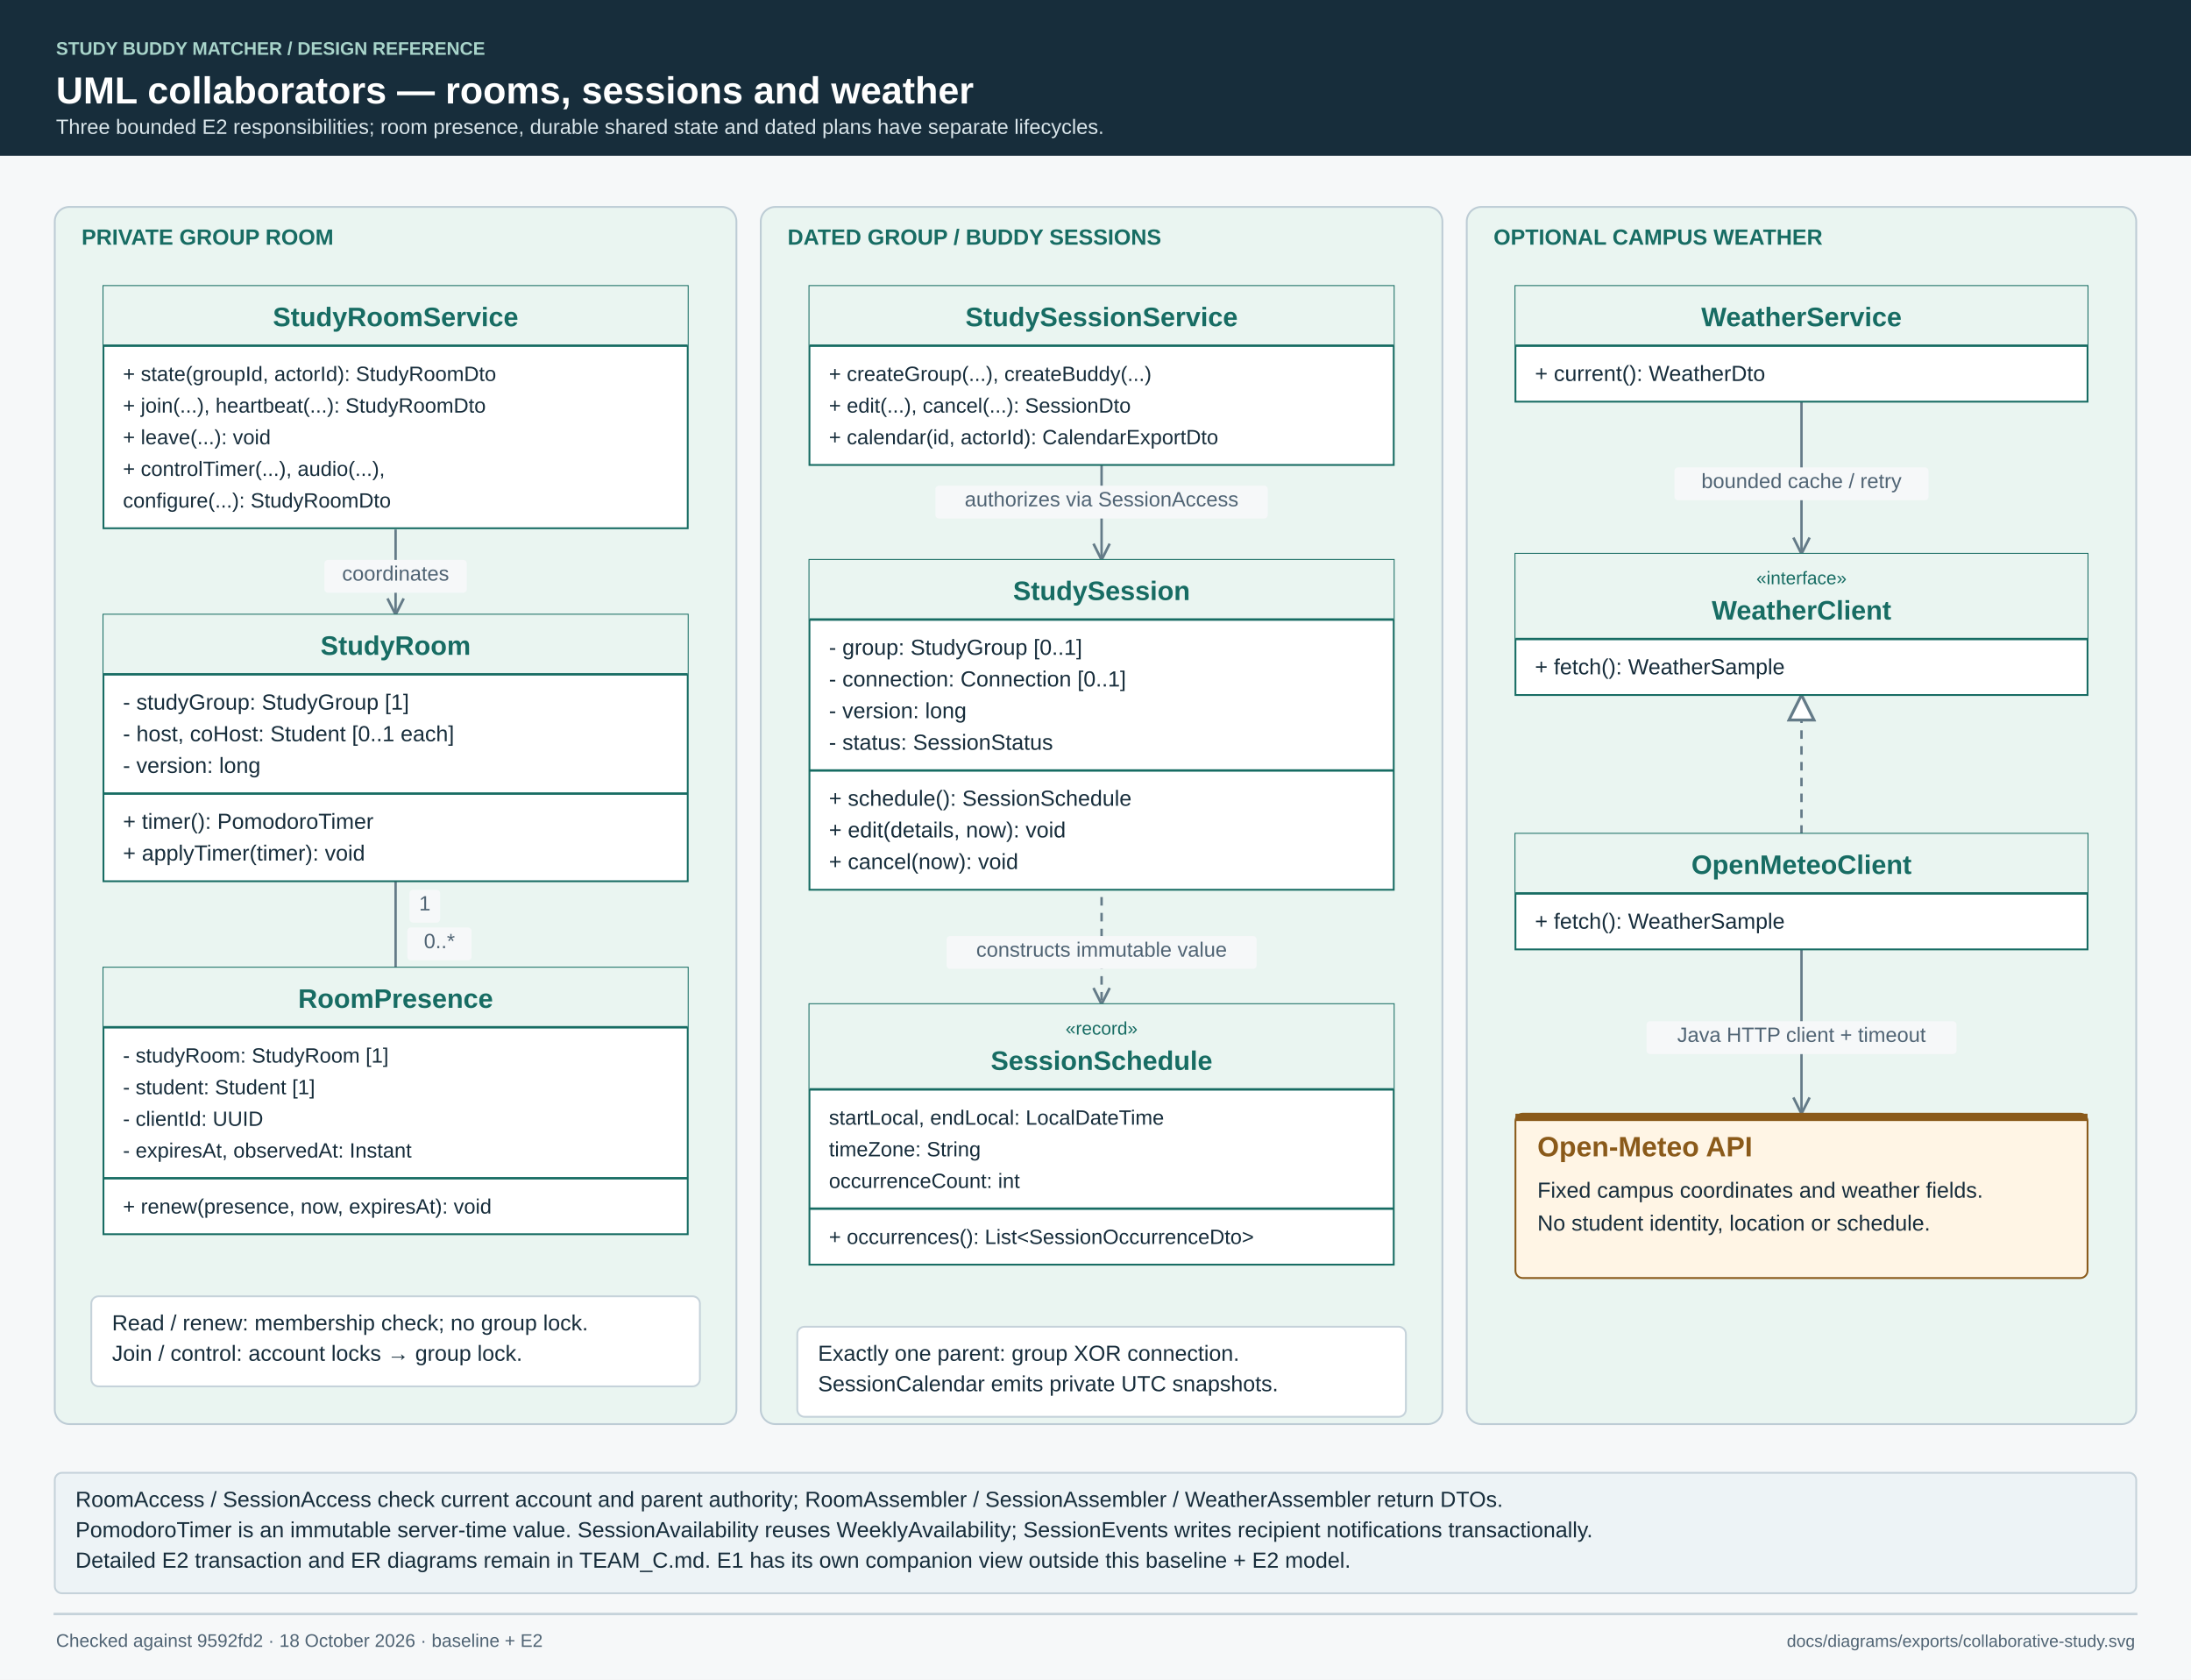
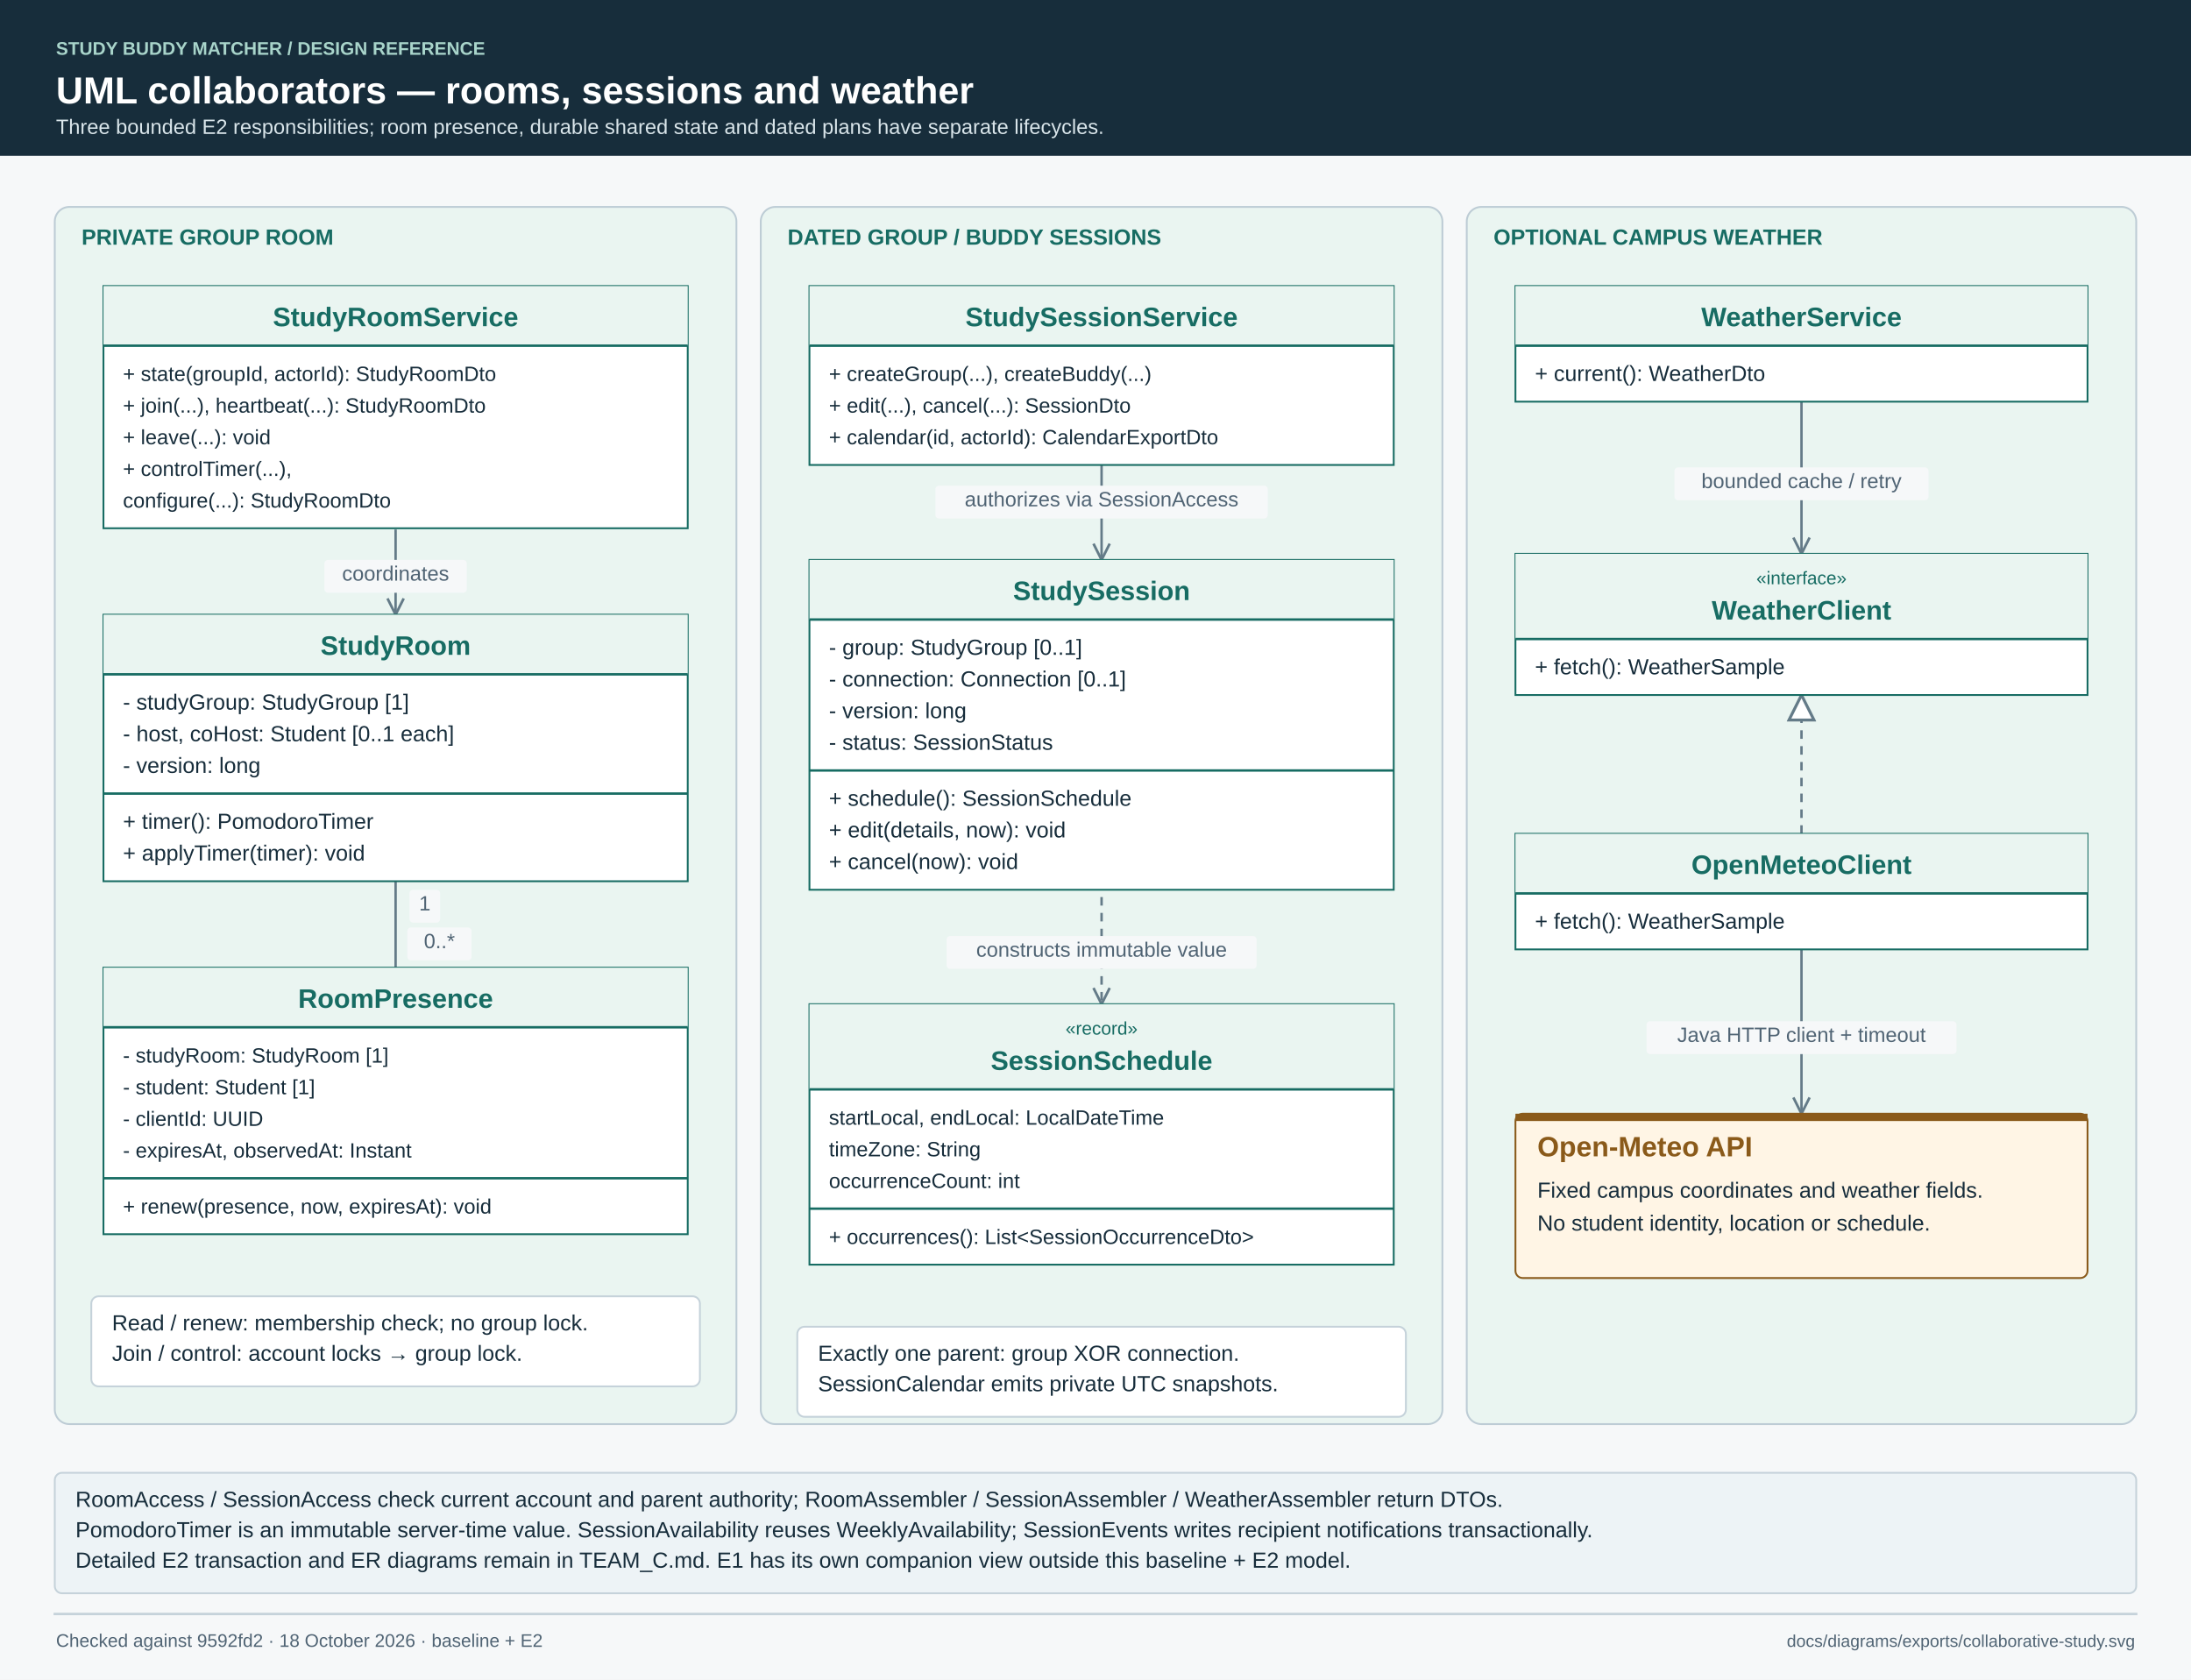
<svg xmlns="http://www.w3.org/2000/svg" width="1800" height="1380" viewBox="0 0 1800 1380" role="img" aria-labelledby="title description">
  <defs>
    <marker id="arrow" viewBox="0 0 12 12" refX="11" refY="6" markerWidth="8" markerHeight="8" orient="auto-start-reverse">
      <path d="M 1 1 L 11 6 L 1 11" fill="none" stroke="#647b88" stroke-width="1.6" />
    </marker>
    <marker id="triangle" viewBox="0 0 14 14" refX="13" refY="7" markerWidth="12" markerHeight="12" orient="auto-start-reverse">
      <path d="M 1 1 L 13 7 L 1 13 Z" fill="white" stroke="#647b88" stroke-width="1.4" />
    </marker>
    <marker id="diamond" viewBox="0 0 16 12" refX="1" refY="6" markerWidth="13" markerHeight="10" orient="auto-start-reverse">
      <path d="M 1 6 L 8 1 L 15 6 L 8 11 Z" fill="#647b88" stroke="#647b88" />
    </marker>
  </defs>
  <g font-family="Tahoma, Verdana, Arial, sans-serif">
    <rect x="0" y="0" width="1800" height="1380" rx="0" fill="#f6f8f9" stroke="none" stroke-width="1.5" />
    <rect x="0" y="0" width="1800" height="128" rx="0" fill="#172d3b" stroke="none" stroke-width="1.5" />
    <rect x="45" y="170" width="560" height="1000" rx="12" fill="#eaf5f1" stroke="#bdccd5" stroke-width="1.5" />
    <rect x="625" y="170" width="560" height="1000" rx="12" fill="#eaf5f1" stroke="#bdccd5" stroke-width="1.5" />
    <rect x="1205" y="170" width="550" height="1000" rx="12" fill="#eaf5f1" stroke="#bdccd5" stroke-width="1.5" />
    <polyline points="44,1326 1756,1326" fill="none" stroke="#c5d2da" stroke-width="2" stroke-linejoin="round" />
    <polyline points="325,435 325,505" fill="none" stroke="#647b88" stroke-width="2" stroke-linejoin="round" marker-end="url(#arrow)" />
    <polyline points="325,724 325,795" fill="none" stroke="#647b88" stroke-width="2" stroke-linejoin="round" />
    <polyline points="905,362 905,460" fill="none" stroke="#647b88" stroke-width="2" stroke-linejoin="round" marker-end="url(#arrow)" />
    <polyline points="905,711 905,825" fill="none" stroke="#647b88" stroke-width="2" stroke-linejoin="round" stroke-dasharray="7 6" marker-end="url(#arrow)" />
    <polyline points="1480,330 1480,455" fill="none" stroke="#647b88" stroke-width="2" stroke-linejoin="round" marker-end="url(#arrow)" />
    <polyline points="1480,685 1480,571" fill="none" stroke="#647b88" stroke-width="2" stroke-linejoin="round" stroke-dasharray="7 6" marker-end="url(#triangle)" />
    <polyline points="1480,780 1480,915" fill="none" stroke="#647b88" stroke-width="2" stroke-linejoin="round" marker-end="url(#arrow)" />
    <rect x="85" y="235" width="480" height="199" rx="0" fill="white" stroke="#176c63" stroke-width="1.5" data-class="StudyRoomService" />
    <rect x="85" y="235" width="480" height="49" rx="0" fill="#eaf5f1" stroke="none" stroke-width="1.5" />
    <polyline points="85,284 565,284" fill="none" stroke="#176c63" stroke-width="2" stroke-linejoin="round" />
    <rect x="85" y="505" width="480" height="219" rx="0" fill="white" stroke="#176c63" stroke-width="1.5" data-class="StudyRoom" />
    <rect x="85" y="505" width="480" height="49" rx="0" fill="#eaf5f1" stroke="none" stroke-width="1.5" />
    <polyline points="85,554 565,554" fill="none" stroke="#176c63" stroke-width="2" stroke-linejoin="round" />
    <polyline points="85,652 565,652" fill="none" stroke="#176c63" stroke-width="2" stroke-linejoin="round" />
    <rect x="85" y="795" width="480" height="219" rx="0" fill="white" stroke="#176c63" stroke-width="1.5" data-class="RoomPresence" />
    <rect x="85" y="795" width="480" height="49" rx="0" fill="#eaf5f1" stroke="none" stroke-width="1.5" />
    <polyline points="85,844 565,844" fill="none" stroke="#176c63" stroke-width="2" stroke-linejoin="round" />
    <polyline points="85,968 565,968" fill="none" stroke="#176c63" stroke-width="2" stroke-linejoin="round" />
    <rect x="75" y="1065" width="500" height="74" rx="6" fill="white" stroke="#c5d2da" stroke-width="1.5" />
    <rect x="665" y="235" width="480" height="147" rx="0" fill="white" stroke="#176c63" stroke-width="1.5" data-class="StudySessionService" />
    <rect x="665" y="235" width="480" height="49" rx="0" fill="#eaf5f1" stroke="none" stroke-width="1.5" />
    <polyline points="665,284 1145,284" fill="none" stroke="#176c63" stroke-width="2" stroke-linejoin="round" />
    <rect x="665" y="460" width="480" height="271" rx="0" fill="white" stroke="#176c63" stroke-width="1.5" data-class="StudySession" />
    <rect x="665" y="460" width="480" height="49" rx="0" fill="#eaf5f1" stroke="none" stroke-width="1.5" />
    <polyline points="665,509 1145,509" fill="none" stroke="#176c63" stroke-width="2" stroke-linejoin="round" />
    <polyline points="665,633 1145,633" fill="none" stroke="#176c63" stroke-width="2" stroke-linejoin="round" />
    <rect x="665" y="825" width="480" height="214" rx="0" fill="white" stroke="#176c63" stroke-width="1.5" data-class="SessionSchedule" />
    <rect x="665" y="825" width="480" height="70" rx="0" fill="#eaf5f1" stroke="none" stroke-width="1.5" />
    <polyline points="665,895 1145,895" fill="none" stroke="#176c63" stroke-width="2" stroke-linejoin="round" />
    <polyline points="665,993 1145,993" fill="none" stroke="#176c63" stroke-width="2" stroke-linejoin="round" />
    <rect x="655" y="1090" width="500" height="74" rx="6" fill="white" stroke="#c5d2da" stroke-width="1.5" />
    <rect x="1245" y="235" width="470" height="95" rx="0" fill="white" stroke="#176c63" stroke-width="1.5" data-class="WeatherService" />
    <rect x="1245" y="235" width="470" height="49" rx="0" fill="#eaf5f1" stroke="none" stroke-width="1.5" />
    <polyline points="1245,284 1715,284" fill="none" stroke="#176c63" stroke-width="2" stroke-linejoin="round" />
    <rect x="1245" y="455" width="470" height="116" rx="0" fill="white" stroke="#176c63" stroke-width="1.5" data-class="WeatherClient" />
    <rect x="1245" y="455" width="470" height="70" rx="0" fill="#eaf5f1" stroke="none" stroke-width="1.5" />
    <polyline points="1245,525 1715,525" fill="none" stroke="#176c63" stroke-width="2" stroke-linejoin="round" />
    <rect x="1245" y="685" width="470" height="95" rx="0" fill="white" stroke="#176c63" stroke-width="1.5" data-class="OpenMeteoClient" />
    <rect x="1245" y="685" width="470" height="49" rx="0" fill="#eaf5f1" stroke="none" stroke-width="1.5" />
    <polyline points="1245,734 1715,734" fill="none" stroke="#176c63" stroke-width="2" stroke-linejoin="round" />
    <rect x="1245" y="915" width="470" height="135" rx="6" fill="#fff5e5" stroke="#8a5a1a" stroke-width="1.5" data-node="box" />
    <rect x="1245" y="915" width="470" height="6" rx="0" fill="#8a5a1a" stroke="none" stroke-width="1.5" />
    <rect x="45" y="1210" width="1710" height="99" rx="6" fill="#edf3f6" stroke="#c5d2da" stroke-width="1.5" />
    <text x="46" y="45" font-size="15" fill="#a8d4ca" font-weight="700" text-anchor="start">STUDY BUDDY MATCHER  /  DESIGN REFERENCE</text>
    <text x="46" y="85" font-size="31" fill="#ffffff" font-weight="700" text-anchor="start">UML collaborators — rooms, sessions and weather</text>
    <text x="46" y="110" font-size="17" fill="#d9e5ea" font-weight="400" text-anchor="start">Three bounded E2 responsibilities; room presence, durable shared state and dated plans have separate lifecycles.</text>
    <text x="46" y="1353" font-size="15" fill="#506474" font-weight="400" text-anchor="start">Checked against 9592fd2 · 18 October 2026 · baseline + E2</text>
    <text x="1754" y="1353" font-size="14" fill="#506474" font-weight="400" text-anchor="end">docs/diagrams/exports/collaborative-study.svg</text>
    <text x="67" y="201" font-size="18" fill="#176c63" font-weight="700" text-anchor="start">PRIVATE GROUP ROOM</text>
    <text x="647" y="201" font-size="18" fill="#176c63" font-weight="700" text-anchor="start">DATED GROUP / BUDDY SESSIONS</text>
    <text x="1227" y="201" font-size="18" fill="#176c63" font-weight="700" text-anchor="start">OPTIONAL CAMPUS WEATHER</text>
    <text x="325.0" y="268" font-size="22" fill="#176c63" font-weight="700" text-anchor="middle">StudyRoomService</text>
    <text x="101" y="313" font-size="17" fill="#172d3b" font-weight="400" text-anchor="start">+ state(groupId, actorId): StudyRoomDto</text>
    <text x="101" y="339" font-size="17" fill="#172d3b" font-weight="400" text-anchor="start">+ join(...), heartbeat(...): StudyRoomDto</text>
    <text x="101" y="365" font-size="17" fill="#172d3b" font-weight="400" text-anchor="start">+ leave(...): void</text>
-     <text x="101" y="391" font-size="17" fill="#172d3b" font-weight="400" text-anchor="start">+ controlTimer(...), audio(...),</text>
+     <text x="101" y="391" font-size="17" fill="#172d3b" font-weight="400" text-anchor="start">+ controlTimer(...),</text>
    <text x="101" y="417" font-size="17" fill="#172d3b" font-weight="400" text-anchor="start">  configure(...): StudyRoomDto</text>
    <text x="325.0" y="538" font-size="22" fill="#176c63" font-weight="700" text-anchor="middle">StudyRoom</text>
    <text x="101" y="583" font-size="18" fill="#172d3b" font-weight="400" text-anchor="start">- studyGroup: StudyGroup [1]</text>
    <text x="101" y="609" font-size="18" fill="#172d3b" font-weight="400" text-anchor="start">- host, coHost: Student [0..1 each]</text>
    <text x="101" y="635" font-size="18" fill="#172d3b" font-weight="400" text-anchor="start">- version: long</text>
    <text x="101" y="681" font-size="18" fill="#172d3b" font-weight="400" text-anchor="start">+ timer(): PomodoroTimer</text>
    <text x="101" y="707" font-size="18" fill="#172d3b" font-weight="400" text-anchor="start">+ applyTimer(timer): void</text>
    <text x="325.0" y="828" font-size="22" fill="#176c63" font-weight="700" text-anchor="middle">RoomPresence</text>
    <text x="101" y="873" font-size="17" fill="#172d3b" font-weight="400" text-anchor="start">- studyRoom: StudyRoom [1]</text>
    <text x="101" y="899" font-size="17" fill="#172d3b" font-weight="400" text-anchor="start">- student: Student [1]</text>
    <text x="101" y="925" font-size="17" fill="#172d3b" font-weight="400" text-anchor="start">- clientId: UUID</text>
    <text x="101" y="951" font-size="17" fill="#172d3b" font-weight="400" text-anchor="start">- expiresAt, observedAt: Instant</text>
    <text x="101" y="997" font-size="17" fill="#172d3b" font-weight="400" text-anchor="start">+ renew(presence, now, expiresAt): void</text>
    <rect x="266.51" y="460" width="116.98" height="27" rx="3" fill="#f6f8f9" stroke="none" stroke-width="1.5" />
    <text x="325" y="477" font-size="17" fill="#506474" font-weight="400" text-anchor="middle">coordinates</text>
    <rect x="336.41" y="731" width="25.18" height="27" rx="3" fill="#f6f8f9" stroke="none" stroke-width="1.5" />
    <text x="349" y="748" font-size="17" fill="#506474" font-weight="400" text-anchor="middle">1</text>
    <rect x="334.64" y="762" width="52.72" height="27" rx="3" fill="#f6f8f9" stroke="none" stroke-width="1.5" />
    <text x="361" y="779" font-size="17" fill="#506474" font-weight="400" text-anchor="middle">0..*</text>
    <text x="92" y="1093" font-size="18" fill="#172d3b" font-weight="400" text-anchor="start">Read / renew: membership check; no group lock.</text>
    <text x="92" y="1118" font-size="18" fill="#172d3b" font-weight="400" text-anchor="start">Join / control: account locks → group lock.</text>
    <text x="905.0" y="268" font-size="22" fill="#176c63" font-weight="700" text-anchor="middle">StudySessionService</text>
    <text x="681" y="313" font-size="17" fill="#172d3b" font-weight="400" text-anchor="start">+ createGroup(...), createBuddy(...)</text>
    <text x="681" y="339" font-size="17" fill="#172d3b" font-weight="400" text-anchor="start">+ edit(...), cancel(...): SessionDto</text>
    <text x="681" y="365" font-size="17" fill="#172d3b" font-weight="400" text-anchor="start">+ calendar(id, actorId): CalendarExportDto</text>
    <text x="905.0" y="493" font-size="22" fill="#176c63" font-weight="700" text-anchor="middle">StudySession</text>
    <text x="681" y="538" font-size="18" fill="#172d3b" font-weight="400" text-anchor="start">- group: StudyGroup [0..1]</text>
    <text x="681" y="564" font-size="18" fill="#172d3b" font-weight="400" text-anchor="start">- connection: Connection [0..1]</text>
    <text x="681" y="590" font-size="18" fill="#172d3b" font-weight="400" text-anchor="start">- version: long</text>
    <text x="681" y="616" font-size="18" fill="#172d3b" font-weight="400" text-anchor="start">- status: SessionStatus</text>
    <text x="681" y="662" font-size="18" fill="#172d3b" font-weight="400" text-anchor="start">+ schedule(): SessionSchedule</text>
    <text x="681" y="688" font-size="18" fill="#172d3b" font-weight="400" text-anchor="start">+ edit(details, now): void</text>
    <text x="681" y="714" font-size="18" fill="#172d3b" font-weight="400" text-anchor="start">+ cancel(now): void</text>
    <text x="905.0" y="850" font-size="15" fill="#176c63" font-weight="400" text-anchor="middle">«record»</text>
    <text x="905.0" y="879" font-size="22" fill="#176c63" font-weight="700" text-anchor="middle">SessionSchedule</text>
    <text x="681" y="924" font-size="17" fill="#172d3b" font-weight="400" text-anchor="start">startLocal, endLocal: LocalDateTime</text>
    <text x="681" y="950" font-size="17" fill="#172d3b" font-weight="400" text-anchor="start">timeZone: String</text>
    <text x="681" y="976" font-size="17" fill="#172d3b" font-weight="400" text-anchor="start">occurrenceCount: int</text>
    <text x="681" y="1022" font-size="17" fill="#172d3b" font-weight="400" text-anchor="start">+ occurrences(): List&lt;SessionOccurrenceDto&gt;</text>
    <rect x="768.48" y="399" width="273.04" height="27" rx="3" fill="#f6f8f9" stroke="none" stroke-width="1.5" />
    <text x="905" y="416" font-size="17" fill="#506474" font-weight="400" text-anchor="middle">authorizes via SessionAccess</text>
    <rect x="777.66" y="769" width="254.68" height="27" rx="3" fill="#f6f8f9" stroke="none" stroke-width="1.5" />
    <text x="905" y="786" font-size="17" fill="#506474" font-weight="400" text-anchor="middle">constructs immutable value</text>
    <text x="672" y="1118" font-size="18" fill="#172d3b" font-weight="400" text-anchor="start">Exactly one parent: group XOR connection.</text>
    <text x="672" y="1143" font-size="18" fill="#172d3b" font-weight="400" text-anchor="start">SessionCalendar emits private UTC snapshots.</text>
    <text x="1480.0" y="268" font-size="22" fill="#176c63" font-weight="700" text-anchor="middle">WeatherService</text>
    <text x="1261" y="313" font-size="18" fill="#172d3b" font-weight="400" text-anchor="start">+ current(): WeatherDto</text>
    <text x="1480.0" y="480" font-size="15" fill="#176c63" font-weight="400" text-anchor="middle">«interface»</text>
    <text x="1480.0" y="509" font-size="22" fill="#176c63" font-weight="700" text-anchor="middle">WeatherClient</text>
    <text x="1261" y="554" font-size="18" fill="#172d3b" font-weight="400" text-anchor="start">+ fetch(): WeatherSample</text>
    <text x="1480.0" y="718" font-size="22" fill="#176c63" font-weight="700" text-anchor="middle">OpenMeteoClient</text>
    <text x="1261" y="763" font-size="18" fill="#172d3b" font-weight="400" text-anchor="start">+ fetch(): WeatherSample</text>
    <rect x="1375.61" y="384" width="208.78" height="27" rx="3" fill="#f6f8f9" stroke="none" stroke-width="1.5" />
    <text x="1480" y="401" font-size="17" fill="#506474" font-weight="400" text-anchor="middle">bounded cache / retry</text>
    <text x="1263" y="950" font-size="23" fill="#8a5a1a" font-weight="700" text-anchor="start">Open-Meteo API</text>
    <text x="1263" y="984" font-size="18" fill="#172d3b" font-weight="400" text-anchor="start">Fixed campus coordinates and weather fields.</text>
    <text x="1263" y="1011" font-size="18" fill="#172d3b" font-weight="400" text-anchor="start">No student identity, location or schedule.</text>
    <rect x="1352.66" y="839" width="254.68" height="27" rx="3" fill="#f6f8f9" stroke="none" stroke-width="1.5" />
    <text x="1480" y="856" font-size="17" fill="#506474" font-weight="400" text-anchor="middle">Java HTTP client + timeout</text>
    <text x="62" y="1238" font-size="18" fill="#172d3b" font-weight="400" text-anchor="start">RoomAccess / SessionAccess check current account and parent authority; RoomAssembler / SessionAssembler / WeatherAssembler return DTOs.</text>
    <text x="62" y="1263" font-size="18" fill="#172d3b" font-weight="400" text-anchor="start">PomodoroTimer is an immutable server-time value. SessionAvailability reuses WeeklyAvailability; SessionEvents writes recipient notifications transactionally.</text>
    <text x="62" y="1288" font-size="18" fill="#172d3b" font-weight="400" text-anchor="start">Detailed E2 transaction and ER diagrams remain in TEAM_C.md. E1 has its own companion view outside this baseline + E2 model.</text>
  </g>
</svg>
